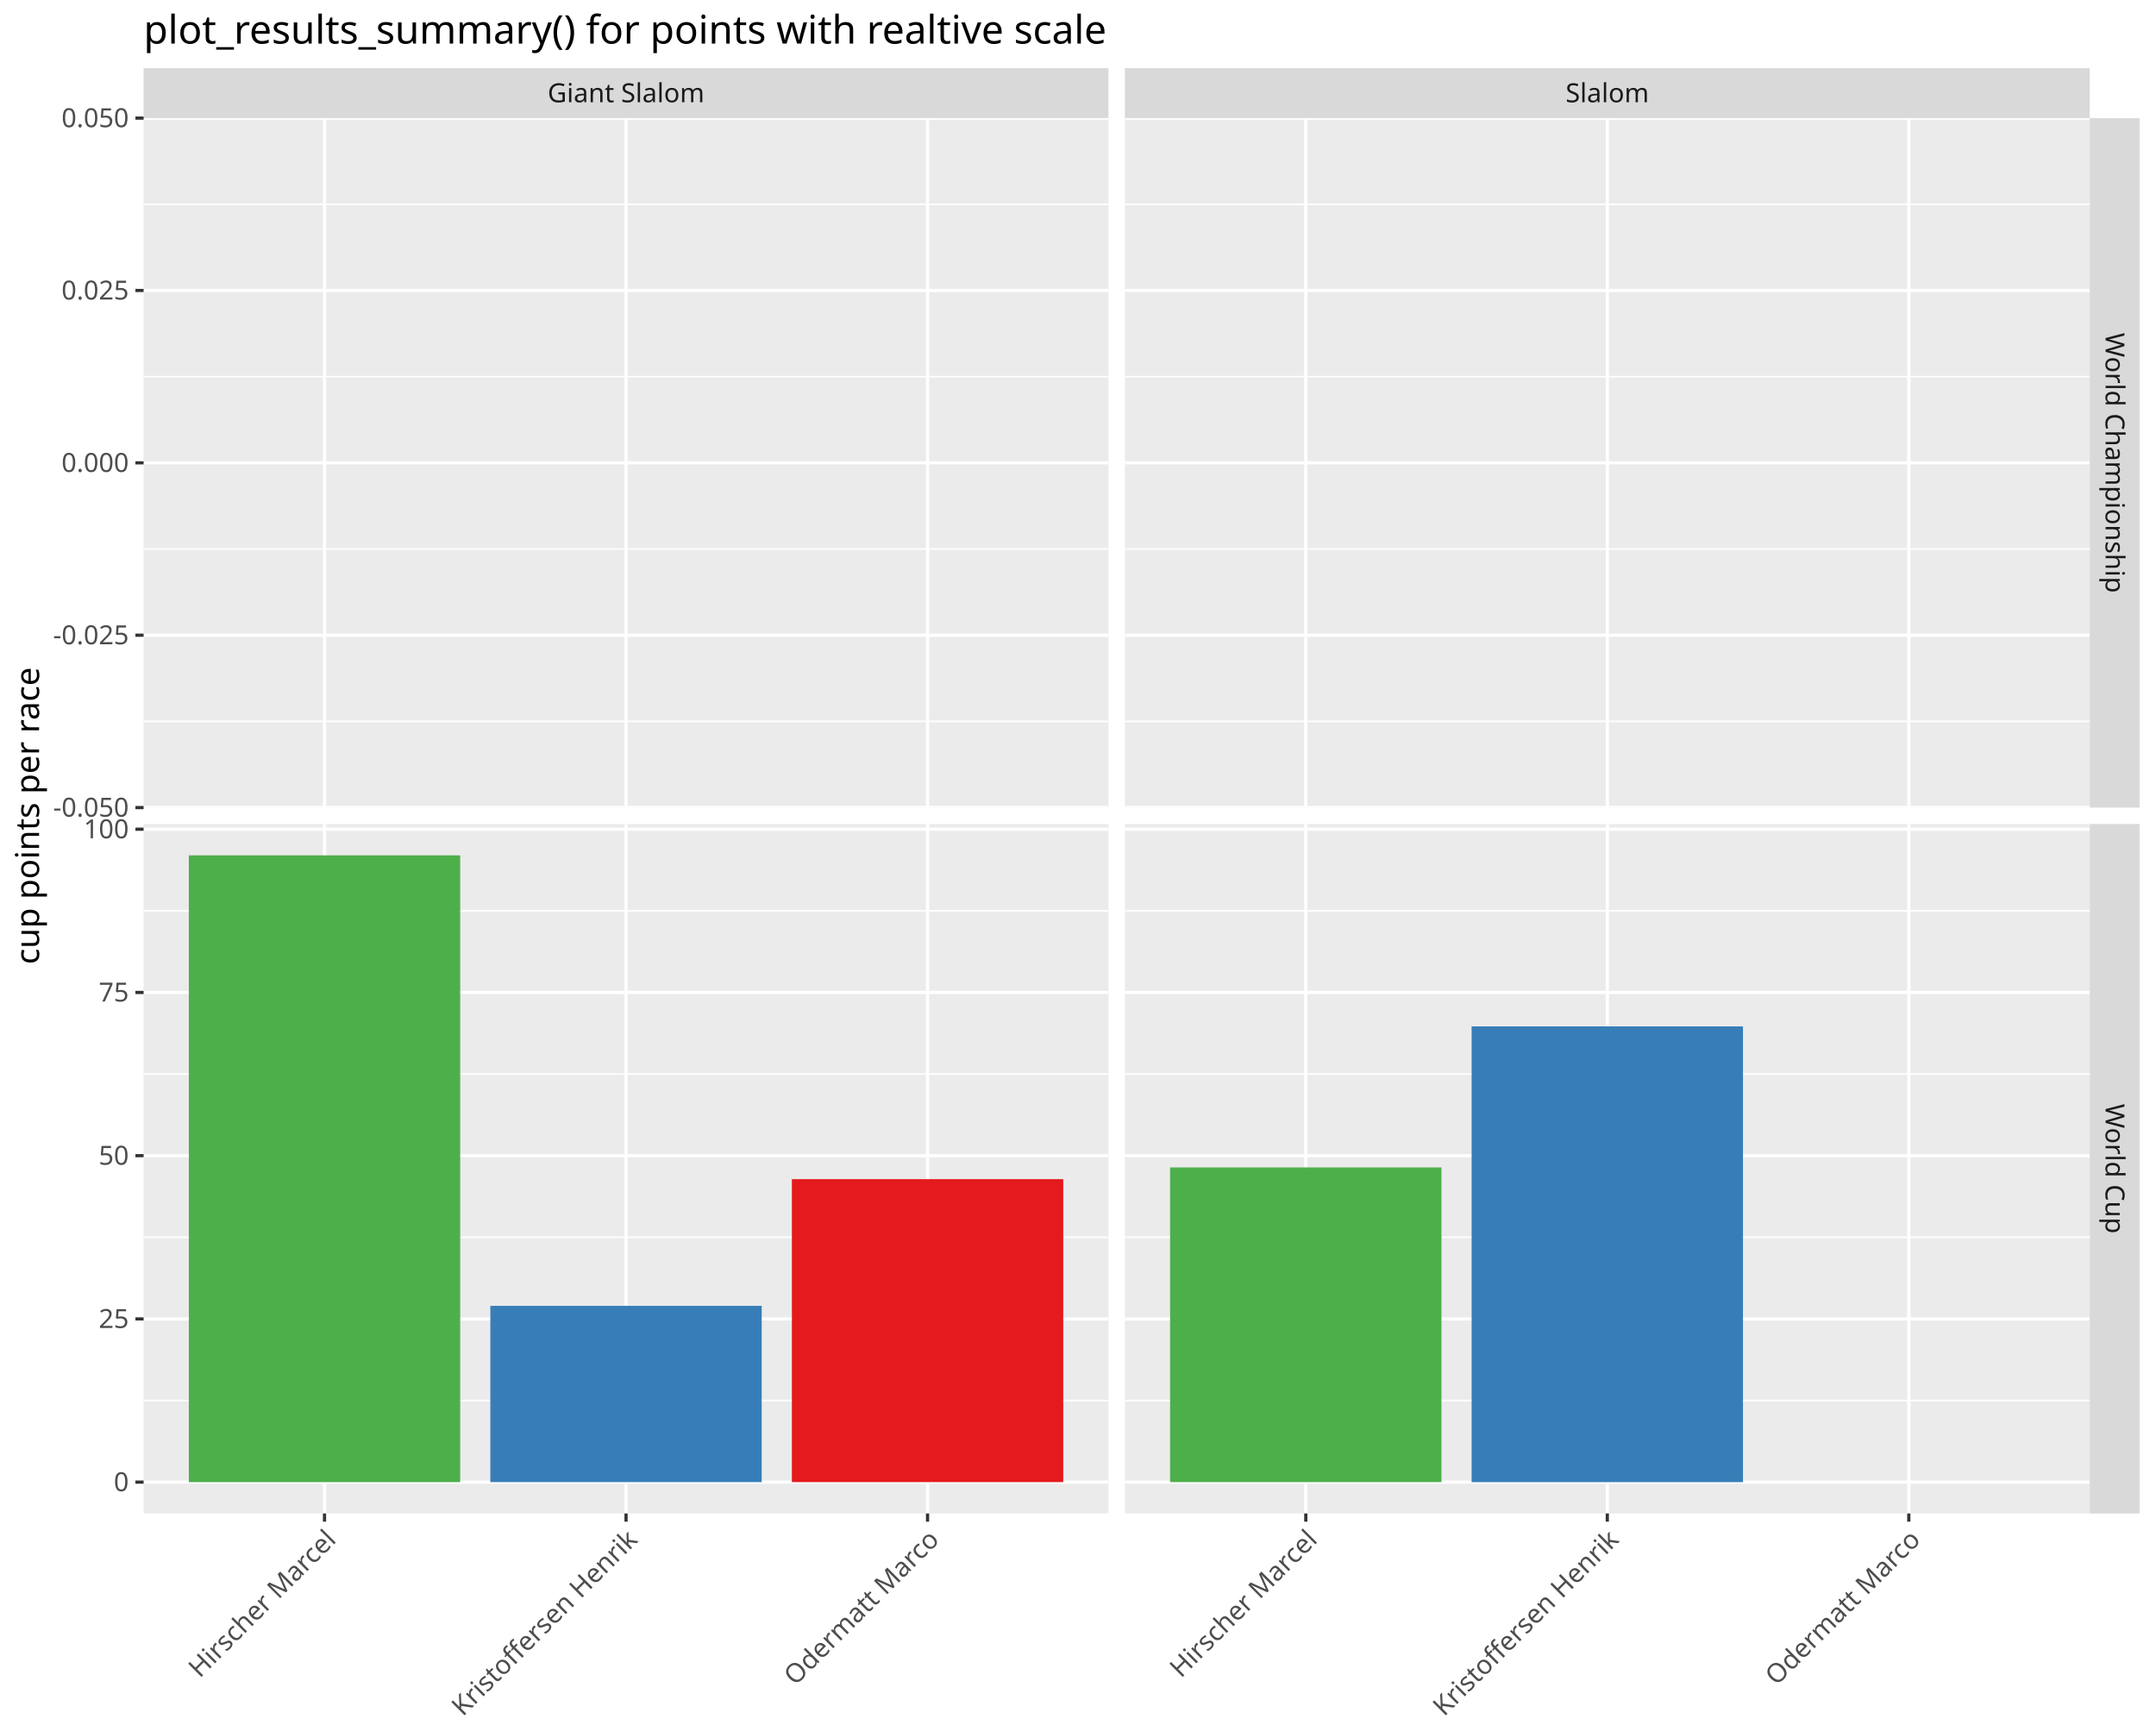
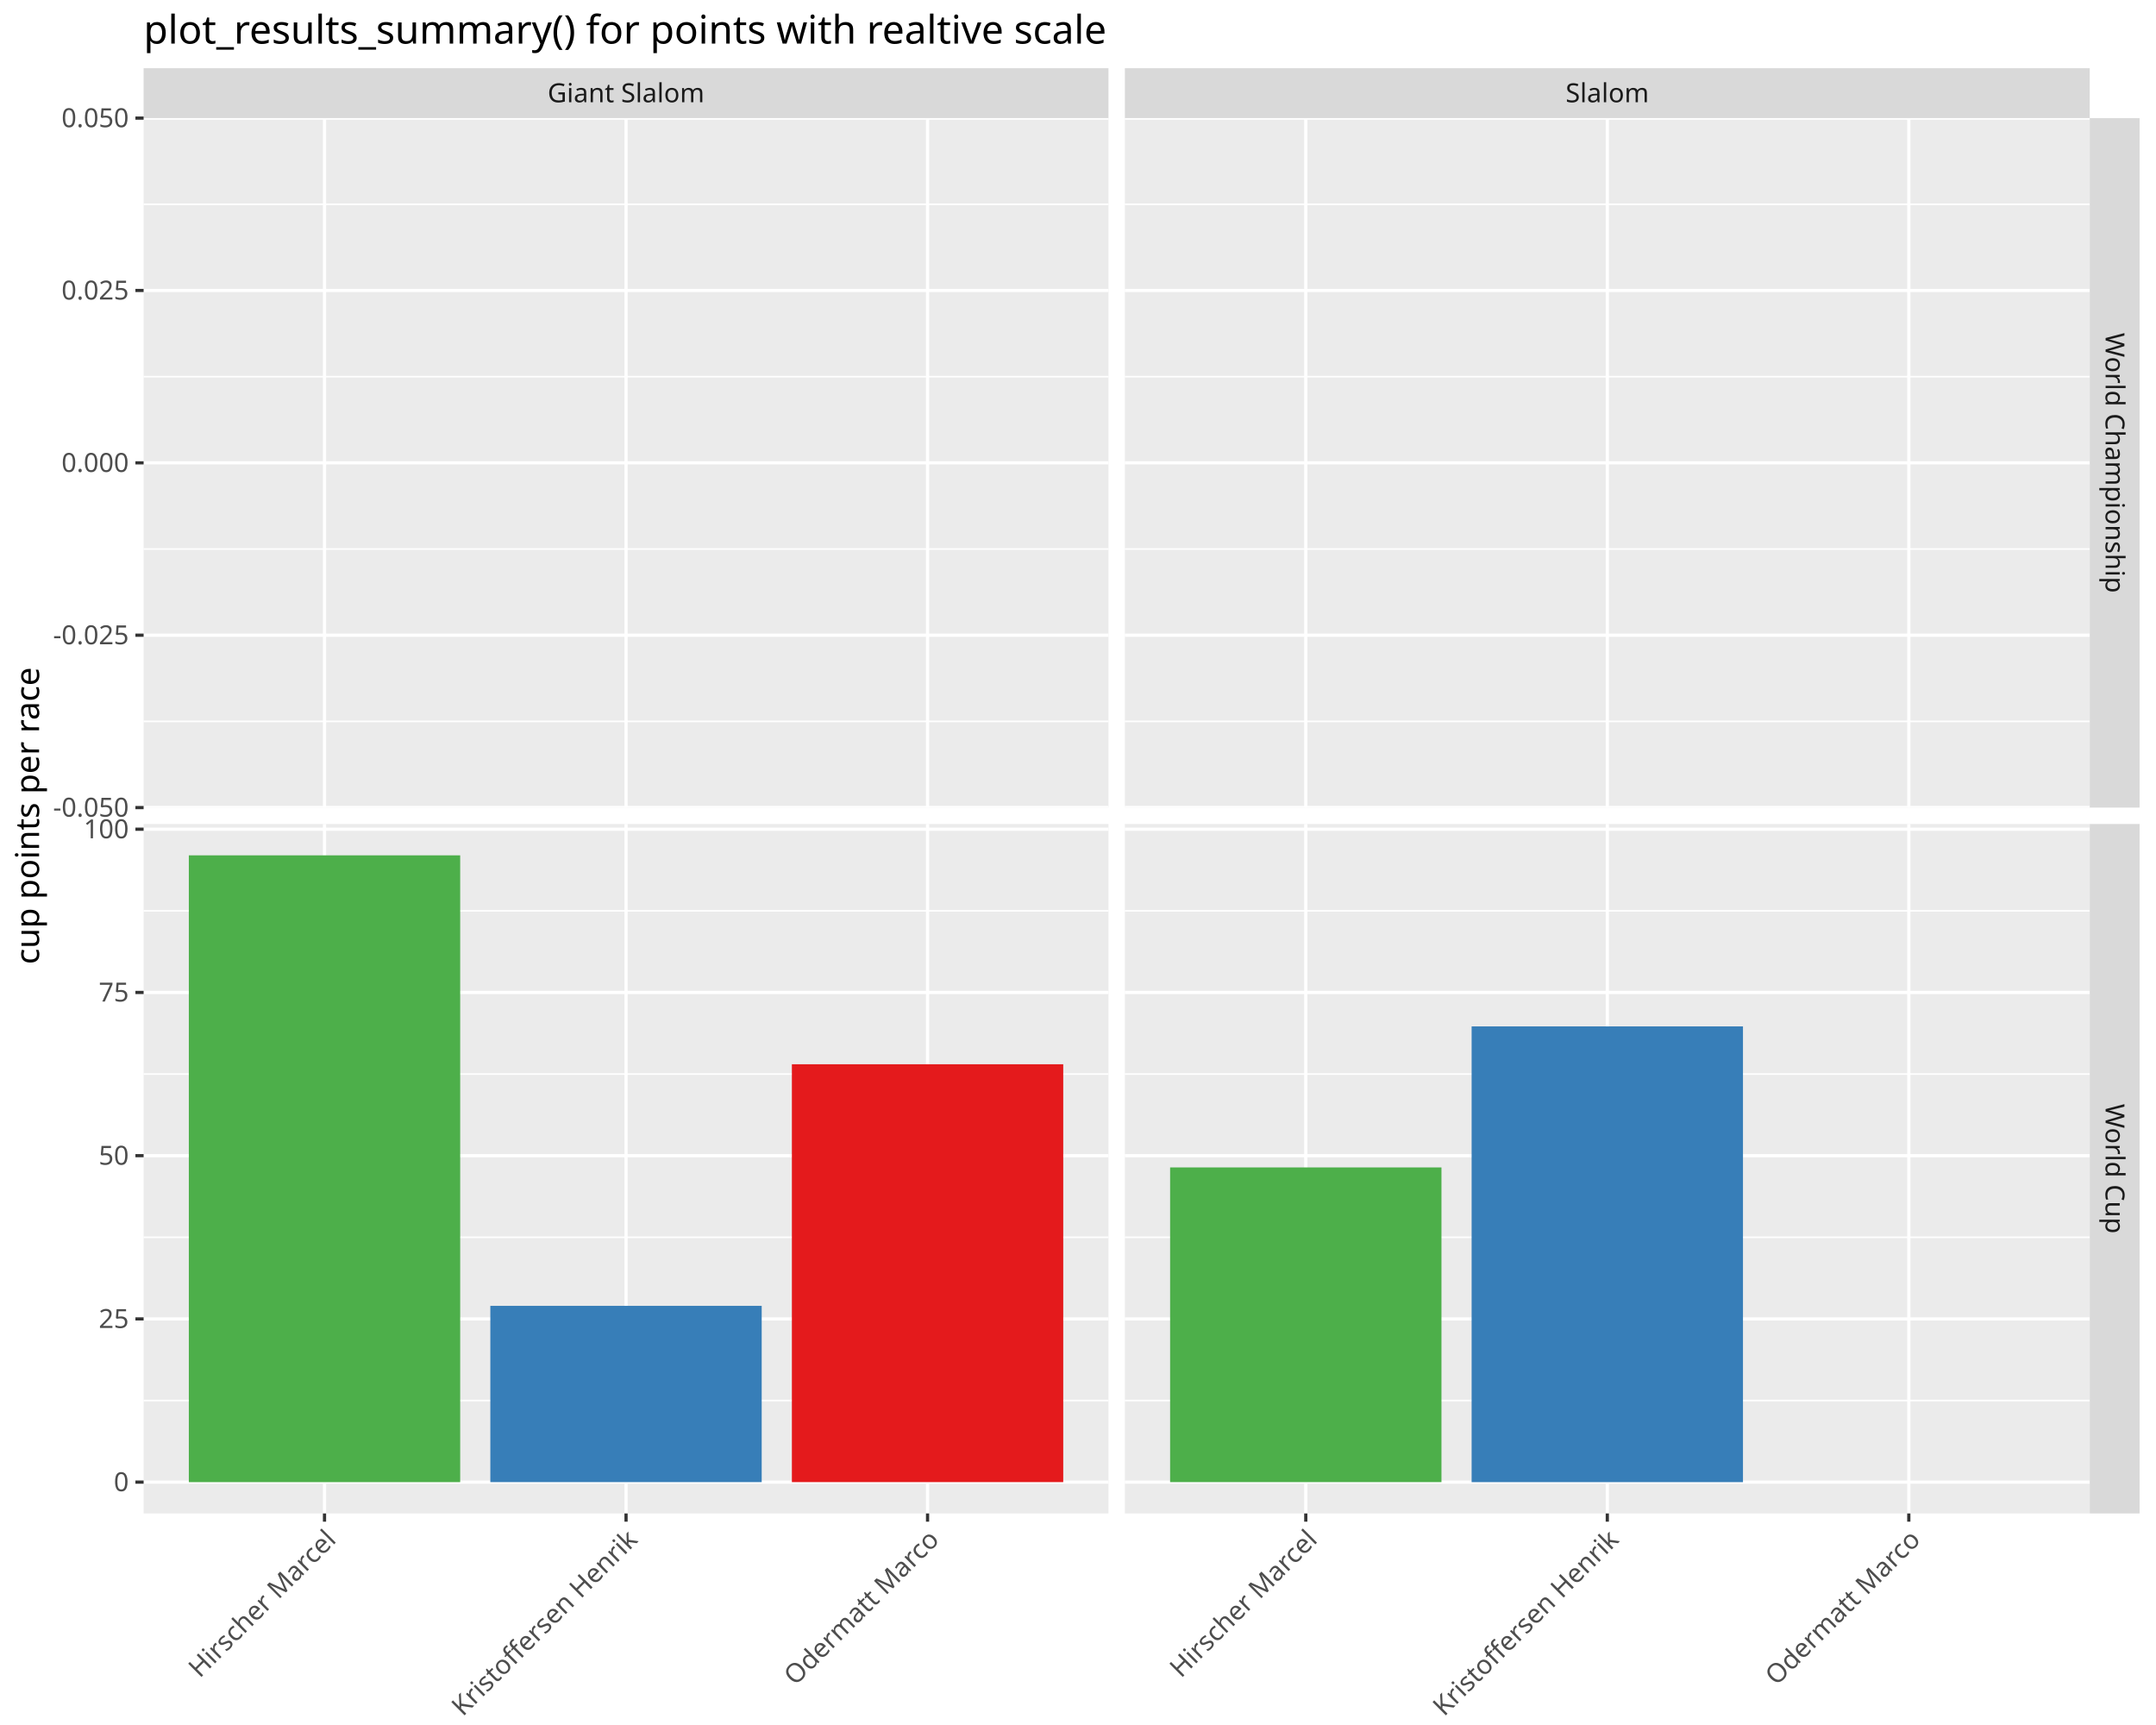
<svg xmlns="http://www.w3.org/2000/svg" class="svglite" data-engine-version="2.0" width="720.00pt" height="576.00pt" viewBox="0 0 720.00 576.00">
  <defs>
    <style type="text/css">
    .svglite line, .svglite polyline, .svglite polygon, .svglite path, .svglite rect, .svglite circle {
      fill: none;
      stroke: #000000;
      stroke-linecap: round;
      stroke-linejoin: round;
      stroke-miterlimit: 10.00;
    }
  </style>
  </defs>
  <rect width="100%" height="100%" style="stroke: none; fill: #FFFFFF;" />
  <defs>
    <clipPath id="cpMC4wMHw3MjAuMDB8MC4wMHw1NzYuMDA=">
      <rect x="0.00" y="0.00" width="720.00" height="576.00" />
    </clipPath>
  </defs>
  <g clip-path="url(#cpMC4wMHw3MjAuMDB8MC4wMHw1NzYuMDA=)">
    <rect x="-0" y="0.00" width="720.00" height="576.00" style="stroke-width: 1.07; stroke: #FFFFFF; fill: #FFFFFF;" />
  </g>
  <defs>
    <clipPath id="cpNDcuOTZ8MzcwLjE3fDM5LjQzfDI2OS42Ng==">
      <rect x="47.96" y="39.43" width="322.22" height="230.23" />
    </clipPath>
  </defs>
  <g clip-path="url(#cpNDcuOTZ8MzcwLjE3fDM5LjQzfDI2OS42Ng==)">
    <rect x="47.96" y="39.43" width="322.22" height="230.23" style="stroke-width: 1.07; stroke: none; fill: #EBEBEB;" />
    <polyline points="47.96,240.88 370.17,240.88 " style="stroke-width: 0.53; stroke: #FFFFFF; stroke-linecap: butt;" />
    <polyline points="47.96,183.33 370.17,183.33 " style="stroke-width: 0.53; stroke: #FFFFFF; stroke-linecap: butt;" />
    <polyline points="47.96,125.77 370.17,125.77 " style="stroke-width: 0.53; stroke: #FFFFFF; stroke-linecap: butt;" />
    <polyline points="47.96,68.21 370.17,68.21 " style="stroke-width: 0.53; stroke: #FFFFFF; stroke-linecap: butt;" />
    <polyline points="47.96,269.66 370.17,269.66 " style="stroke-width: 1.07; stroke: #FFFFFF; stroke-linecap: butt;" />
    <polyline points="47.96,212.10 370.17,212.10 " style="stroke-width: 1.07; stroke: #FFFFFF; stroke-linecap: butt;" />
    <polyline points="47.96,154.55 370.17,154.55 " style="stroke-width: 1.07; stroke: #FFFFFF; stroke-linecap: butt;" />
    <polyline points="47.96,96.99 370.17,96.99 " style="stroke-width: 1.07; stroke: #FFFFFF; stroke-linecap: butt;" />
    <polyline points="47.96,39.43 370.17,39.43 " style="stroke-width: 1.07; stroke: #FFFFFF; stroke-linecap: butt;" />
    <polyline points="108.37,269.66 108.37,39.43 " style="stroke-width: 1.07; stroke: #FFFFFF; stroke-linecap: butt;" />
    <polyline points="209.07,269.66 209.07,39.43 " style="stroke-width: 1.07; stroke: #FFFFFF; stroke-linecap: butt;" />
    <polyline points="309.76,269.66 309.76,39.43 " style="stroke-width: 1.07; stroke: #FFFFFF; stroke-linecap: butt;" />
    <rect x="264.45" y="154.55" width="90.62" height="0.00" style="stroke-width: 1.07; stroke: none; stroke-linecap: butt; stroke-linejoin: miter; fill: #E41A1C;" />
    <rect x="163.75" y="154.55" width="90.62" height="0.00" style="stroke-width: 1.07; stroke: none; stroke-linecap: butt; stroke-linejoin: miter; fill: #377EB8;" />
    <rect x="63.06" y="154.55" width="90.62" height="0.00" style="stroke-width: 1.07; stroke: none; stroke-linecap: butt; stroke-linejoin: miter; fill: #4DAF4A;" />
  </g>
  <g clip-path="url(#cpMC4wMHw3MjAuMDB8MC4wMHw1NzYuMDA=)">
</g>
  <defs>
    <clipPath id="cpNDcuOTZ8MzcwLjE3fDI3NS4xNHw1MDUuMzc=">
      <rect x="47.96" y="275.14" width="322.22" height="230.23" />
    </clipPath>
  </defs>
  <g clip-path="url(#cpNDcuOTZ8MzcwLjE3fDI3NS4xNHw1MDUuMzc=)">
    <rect x="47.96" y="275.14" width="322.22" height="230.23" style="stroke-width: 1.07; stroke: none; fill: #EBEBEB;" />
    <polyline points="47.96,467.65 370.17,467.65 " style="stroke-width: 0.53; stroke: #FFFFFF; stroke-linecap: butt;" />
    <polyline points="47.96,413.15 370.17,413.15 " style="stroke-width: 0.53; stroke: #FFFFFF; stroke-linecap: butt;" />
    <polyline points="47.96,358.64 370.17,358.64 " style="stroke-width: 0.53; stroke: #FFFFFF; stroke-linecap: butt;" />
    <polyline points="47.96,304.14 370.17,304.14 " style="stroke-width: 0.53; stroke: #FFFFFF; stroke-linecap: butt;" />
    <polyline points="47.96,494.90 370.17,494.90 " style="stroke-width: 1.07; stroke: #FFFFFF; stroke-linecap: butt;" />
    <polyline points="47.96,440.40 370.17,440.40 " style="stroke-width: 1.07; stroke: #FFFFFF; stroke-linecap: butt;" />
    <polyline points="47.96,385.89 370.17,385.89 " style="stroke-width: 1.07; stroke: #FFFFFF; stroke-linecap: butt;" />
    <polyline points="47.96,331.39 370.17,331.39 " style="stroke-width: 1.07; stroke: #FFFFFF; stroke-linecap: butt;" />
    <polyline points="47.96,276.88 370.17,276.88 " style="stroke-width: 1.07; stroke: #FFFFFF; stroke-linecap: butt;" />
    <polyline points="108.37,505.37 108.37,275.14 " style="stroke-width: 1.07; stroke: #FFFFFF; stroke-linecap: butt;" />
    <polyline points="209.07,505.37 209.07,275.14 " style="stroke-width: 1.07; stroke: #FFFFFF; stroke-linecap: butt;" />
    <polyline points="309.76,505.37 309.76,275.14 " style="stroke-width: 1.07; stroke: #FFFFFF; stroke-linecap: butt;" />
-     <rect x="264.45" y="393.74" width="90.62" height="101.16" style="stroke-width: 1.07; stroke: none; stroke-linecap: butt; stroke-linejoin: miter; fill: #E41A1C;" />
+     <rect x="264.45" y="355.37" width="90.62" height="139.53" style="stroke-width: 1.07; stroke: none; stroke-linecap: butt; stroke-linejoin: miter; fill: #E41A1C;" />
    <rect x="163.75" y="436.04" width="90.62" height="58.86" style="stroke-width: 1.07; stroke: none; stroke-linecap: butt; stroke-linejoin: miter; fill: #377EB8;" />
    <rect x="63.06" y="285.61" width="90.62" height="209.30" style="stroke-width: 1.07; stroke: none; stroke-linecap: butt; stroke-linejoin: miter; fill: #4DAF4A;" />
  </g>
  <g clip-path="url(#cpMC4wMHw3MjAuMDB8MC4wMHw1NzYuMDA=)">
</g>
  <defs>
    <clipPath id="cpMzc1LjY1fDY5Ny44N3wzOS40M3wyNjkuNjY=">
      <rect x="375.65" y="39.43" width="322.22" height="230.23" />
    </clipPath>
  </defs>
  <g clip-path="url(#cpMzc1LjY1fDY5Ny44N3wzOS40M3wyNjkuNjY=)">
    <rect x="375.65" y="39.43" width="322.22" height="230.23" style="stroke-width: 1.07; stroke: none; fill: #EBEBEB;" />
    <polyline points="375.65,240.88 697.87,240.88 " style="stroke-width: 0.53; stroke: #FFFFFF; stroke-linecap: butt;" />
    <polyline points="375.65,183.33 697.87,183.33 " style="stroke-width: 0.53; stroke: #FFFFFF; stroke-linecap: butt;" />
    <polyline points="375.65,125.77 697.87,125.77 " style="stroke-width: 0.53; stroke: #FFFFFF; stroke-linecap: butt;" />
    <polyline points="375.65,68.21 697.87,68.21 " style="stroke-width: 0.53; stroke: #FFFFFF; stroke-linecap: butt;" />
    <polyline points="375.65,269.66 697.87,269.66 " style="stroke-width: 1.07; stroke: #FFFFFF; stroke-linecap: butt;" />
    <polyline points="375.65,212.10 697.87,212.10 " style="stroke-width: 1.07; stroke: #FFFFFF; stroke-linecap: butt;" />
    <polyline points="375.65,154.55 697.87,154.55 " style="stroke-width: 1.07; stroke: #FFFFFF; stroke-linecap: butt;" />
    <polyline points="375.65,96.99 697.87,96.99 " style="stroke-width: 1.07; stroke: #FFFFFF; stroke-linecap: butt;" />
    <polyline points="375.65,39.43 697.87,39.43 " style="stroke-width: 1.07; stroke: #FFFFFF; stroke-linecap: butt;" />
    <polyline points="436.07,269.66 436.07,39.43 " style="stroke-width: 1.07; stroke: #FFFFFF; stroke-linecap: butt;" />
    <polyline points="536.76,269.66 536.76,39.43 " style="stroke-width: 1.07; stroke: #FFFFFF; stroke-linecap: butt;" />
    <polyline points="637.45,269.66 637.45,39.43 " style="stroke-width: 1.07; stroke: #FFFFFF; stroke-linecap: butt;" />
    <rect x="491.45" y="154.55" width="90.62" height="0.00" style="stroke-width: 1.07; stroke: none; stroke-linecap: butt; stroke-linejoin: miter; fill: #377EB8;" />
    <rect x="390.76" y="154.55" width="90.62" height="0.00" style="stroke-width: 1.07; stroke: none; stroke-linecap: butt; stroke-linejoin: miter; fill: #4DAF4A;" />
  </g>
  <g clip-path="url(#cpMC4wMHw3MjAuMDB8MC4wMHw1NzYuMDA=)">
</g>
  <defs>
    <clipPath id="cpMzc1LjY1fDY5Ny44N3wyNzUuMTR8NTA1LjM3">
      <rect x="375.65" y="275.14" width="322.22" height="230.23" />
    </clipPath>
  </defs>
  <g clip-path="url(#cpMzc1LjY1fDY5Ny44N3wyNzUuMTR8NTA1LjM3)">
    <rect x="375.65" y="275.14" width="322.22" height="230.23" style="stroke-width: 1.07; stroke: none; fill: #EBEBEB;" />
    <polyline points="375.65,467.65 697.87,467.65 " style="stroke-width: 0.53; stroke: #FFFFFF; stroke-linecap: butt;" />
    <polyline points="375.65,413.15 697.87,413.15 " style="stroke-width: 0.53; stroke: #FFFFFF; stroke-linecap: butt;" />
    <polyline points="375.65,358.64 697.87,358.64 " style="stroke-width: 0.53; stroke: #FFFFFF; stroke-linecap: butt;" />
    <polyline points="375.65,304.14 697.87,304.14 " style="stroke-width: 0.53; stroke: #FFFFFF; stroke-linecap: butt;" />
    <polyline points="375.65,494.90 697.87,494.90 " style="stroke-width: 1.07; stroke: #FFFFFF; stroke-linecap: butt;" />
    <polyline points="375.65,440.40 697.87,440.40 " style="stroke-width: 1.07; stroke: #FFFFFF; stroke-linecap: butt;" />
    <polyline points="375.65,385.89 697.87,385.89 " style="stroke-width: 1.07; stroke: #FFFFFF; stroke-linecap: butt;" />
    <polyline points="375.65,331.39 697.87,331.39 " style="stroke-width: 1.07; stroke: #FFFFFF; stroke-linecap: butt;" />
    <polyline points="375.65,276.88 697.87,276.88 " style="stroke-width: 1.07; stroke: #FFFFFF; stroke-linecap: butt;" />
    <polyline points="436.07,505.37 436.07,275.14 " style="stroke-width: 1.07; stroke: #FFFFFF; stroke-linecap: butt;" />
    <polyline points="536.76,505.37 536.76,275.14 " style="stroke-width: 1.07; stroke: #FFFFFF; stroke-linecap: butt;" />
    <polyline points="637.45,505.37 637.45,275.14 " style="stroke-width: 1.07; stroke: #FFFFFF; stroke-linecap: butt;" />
    <rect x="491.45" y="342.73" width="90.62" height="152.18" style="stroke-width: 1.07; stroke: none; stroke-linecap: butt; stroke-linejoin: miter; fill: #377EB8;" />
    <rect x="390.76" y="389.82" width="90.62" height="105.08" style="stroke-width: 1.07; stroke: none; stroke-linecap: butt; stroke-linejoin: miter; fill: #4DAF4A;" />
  </g>
  <g clip-path="url(#cpMC4wMHw3MjAuMDB8MC4wMHw1NzYuMDA=)">
</g>
  <defs>
    <clipPath id="cpNDcuOTZ8MzcwLjE3fDIyLjc4fDM5LjQz">
      <rect x="47.96" y="22.78" width="322.22" height="16.65" />
    </clipPath>
  </defs>
  <g clip-path="url(#cpNDcuOTZ8MzcwLjE3fDIyLjc4fDM5LjQz)">
    <rect x="47.96" y="22.78" width="322.22" height="16.65" style="stroke-width: 1.07; stroke: none; fill: #D9D9D9;" />
    <text x="209.07" y="34.14" text-anchor="middle" style="font-size: 8.80px; fill: #1A1A1A; font-family: sans;" textLength="50.38px" lengthAdjust="spacingAndGlyphs">Giant Slalom</text>
  </g>
  <g clip-path="url(#cpMC4wMHw3MjAuMDB8MC4wMHw1NzYuMDA=)">
</g>
  <defs>
    <clipPath id="cpMzc1LjY1fDY5Ny44N3wyMi43OHwzOS40Mw==">
      <rect x="375.65" y="22.78" width="322.22" height="16.65" />
    </clipPath>
  </defs>
  <g clip-path="url(#cpMzc1LjY1fDY5Ny44N3wyMi43OHwzOS40Mw==)">
    <rect x="375.65" y="22.78" width="322.22" height="16.65" style="stroke-width: 1.07; stroke: none; fill: #D9D9D9;" />
    <text x="536.76" y="34.14" text-anchor="middle" style="font-size: 8.80px; fill: #1A1A1A; font-family: sans;" textLength="26.90px" lengthAdjust="spacingAndGlyphs">Slalom</text>
  </g>
  <g clip-path="url(#cpMC4wMHw3MjAuMDB8MC4wMHw1NzYuMDA=)">
</g>
  <defs>
    <clipPath id="cpNjk3Ljg3fDcxNC41MnwzOS40M3wyNjkuNjY=">
      <rect x="697.87" y="39.43" width="16.65" height="230.23" />
    </clipPath>
  </defs>
  <g clip-path="url(#cpNjk3Ljg3fDcxNC41MnwzOS40M3wyNjkuNjY=)">
    <rect x="697.87" y="39.43" width="16.65" height="230.23" style="stroke-width: 1.07; stroke: none; fill: #D9D9D9;" />
    <text transform="translate(703.17,154.55) rotate(90)" text-anchor="middle" style="font-size: 8.80px; fill: #1A1A1A; font-family: sans;" textLength="81.69px" lengthAdjust="spacingAndGlyphs">World Championship</text>
  </g>
  <g clip-path="url(#cpMC4wMHw3MjAuMDB8MC4wMHw1NzYuMDA=)">
</g>
  <defs>
    <clipPath id="cpNjk3Ljg3fDcxNC41MnwyNzUuMTR8NTA1LjM3">
      <rect x="697.87" y="275.14" width="16.65" height="230.23" />
    </clipPath>
  </defs>
  <g clip-path="url(#cpNjk3Ljg3fDcxNC41MnwyNzUuMTR8NTA1LjM3)">
    <rect x="697.87" y="275.14" width="16.65" height="230.23" style="stroke-width: 1.07; stroke: none; fill: #D9D9D9;" />
    <text transform="translate(703.17,390.25) rotate(90)" text-anchor="middle" style="font-size: 8.80px; fill: #1A1A1A; font-family: sans;" textLength="41.57px" lengthAdjust="spacingAndGlyphs">World Cup</text>
  </g>
  <g clip-path="url(#cpMC4wMHw3MjAuMDB8MC4wMHw1NzYuMDA=)">
    <polyline points="108.37,508.11 108.37,505.37 " style="stroke-width: 1.07; stroke: #333333; stroke-linecap: butt;" />
    <polyline points="209.07,508.11 209.07,505.37 " style="stroke-width: 1.07; stroke: #333333; stroke-linecap: butt;" />
    <polyline points="309.76,508.11 309.76,505.37 " style="stroke-width: 1.07; stroke: #333333; stroke-linecap: butt;" />
    <text transform="translate(112.66,514.58) rotate(-45)" text-anchor="end" style="font-size: 8.80px; fill: #4D4D4D; font-family: sans;" textLength="61.62px" lengthAdjust="spacingAndGlyphs">Hirscher Marcel</text>
    <text transform="translate(213.35,514.58) rotate(-45)" text-anchor="end" style="font-size: 8.80px; fill: #4D4D4D; font-family: sans;" textLength="77.28px" lengthAdjust="spacingAndGlyphs">Kristoffersen Henrik</text>
    <text transform="translate(314.04,514.58) rotate(-45)" text-anchor="end" style="font-size: 8.80px; fill: #4D4D4D; font-family: sans;" textLength="63.59px" lengthAdjust="spacingAndGlyphs">Odermatt Marco</text>
    <polyline points="436.07,508.11 436.07,505.37 " style="stroke-width: 1.07; stroke: #333333; stroke-linecap: butt;" />
    <polyline points="536.76,508.11 536.76,505.37 " style="stroke-width: 1.07; stroke: #333333; stroke-linecap: butt;" />
    <polyline points="637.45,508.11 637.45,505.37 " style="stroke-width: 1.07; stroke: #333333; stroke-linecap: butt;" />
    <text transform="translate(440.35,514.58) rotate(-45)" text-anchor="end" style="font-size: 8.80px; fill: #4D4D4D; font-family: sans;" textLength="61.62px" lengthAdjust="spacingAndGlyphs">Hirscher Marcel</text>
    <text transform="translate(541.04,514.58) rotate(-45)" text-anchor="end" style="font-size: 8.80px; fill: #4D4D4D; font-family: sans;" textLength="77.28px" lengthAdjust="spacingAndGlyphs">Kristoffersen Henrik</text>
    <text transform="translate(641.74,514.58) rotate(-45)" text-anchor="end" style="font-size: 8.80px; fill: #4D4D4D; font-family: sans;" textLength="63.59px" lengthAdjust="spacingAndGlyphs">Odermatt Marco</text>
    <text x="43.03" y="272.69" text-anchor="end" style="font-size: 8.80px; fill: #4D4D4D; font-family: sans;" textLength="24.95px" lengthAdjust="spacingAndGlyphs">-0.050</text>
    <text x="43.03" y="215.13" text-anchor="end" style="font-size: 8.80px; fill: #4D4D4D; font-family: sans;" textLength="24.95px" lengthAdjust="spacingAndGlyphs">-0.025</text>
    <text x="43.03" y="157.58" text-anchor="end" style="font-size: 8.80px; fill: #4D4D4D; font-family: sans;" textLength="22.02px" lengthAdjust="spacingAndGlyphs">0.000</text>
    <text x="43.03" y="100.02" text-anchor="end" style="font-size: 8.80px; fill: #4D4D4D; font-family: sans;" textLength="22.02px" lengthAdjust="spacingAndGlyphs">0.025</text>
    <text x="43.03" y="42.46" text-anchor="end" style="font-size: 8.80px; fill: #4D4D4D; font-family: sans;" textLength="22.02px" lengthAdjust="spacingAndGlyphs">0.050</text>
    <polyline points="45.22,269.66 47.96,269.66 " style="stroke-width: 1.07; stroke: #333333; stroke-linecap: butt;" />
    <polyline points="45.22,212.10 47.96,212.10 " style="stroke-width: 1.07; stroke: #333333; stroke-linecap: butt;" />
    <polyline points="45.22,154.55 47.96,154.55 " style="stroke-width: 1.07; stroke: #333333; stroke-linecap: butt;" />
    <polyline points="45.22,96.99 47.96,96.99 " style="stroke-width: 1.07; stroke: #333333; stroke-linecap: butt;" />
    <polyline points="45.22,39.43 47.96,39.43 " style="stroke-width: 1.07; stroke: #333333; stroke-linecap: butt;" />
    <text x="43.03" y="497.93" text-anchor="end" style="font-size: 8.80px; fill: #4D4D4D; font-family: sans;" textLength="4.89px" lengthAdjust="spacingAndGlyphs">0</text>
    <text x="43.03" y="443.43" text-anchor="end" style="font-size: 8.80px; fill: #4D4D4D; font-family: sans;" textLength="9.79px" lengthAdjust="spacingAndGlyphs">25</text>
    <text x="43.03" y="388.92" text-anchor="end" style="font-size: 8.80px; fill: #4D4D4D; font-family: sans;" textLength="9.79px" lengthAdjust="spacingAndGlyphs">50</text>
    <text x="43.03" y="334.42" text-anchor="end" style="font-size: 8.80px; fill: #4D4D4D; font-family: sans;" textLength="9.79px" lengthAdjust="spacingAndGlyphs">75</text>
    <text x="43.03" y="279.91" text-anchor="end" style="font-size: 8.80px; fill: #4D4D4D; font-family: sans;" textLength="14.68px" lengthAdjust="spacingAndGlyphs">100</text>
    <polyline points="45.22,494.90 47.96,494.90 " style="stroke-width: 1.07; stroke: #333333; stroke-linecap: butt;" />
    <polyline points="45.22,440.40 47.96,440.40 " style="stroke-width: 1.07; stroke: #333333; stroke-linecap: butt;" />
    <polyline points="45.22,385.89 47.96,385.89 " style="stroke-width: 1.07; stroke: #333333; stroke-linecap: butt;" />
    <polyline points="45.22,331.39 47.96,331.39 " style="stroke-width: 1.07; stroke: #333333; stroke-linecap: butt;" />
    <polyline points="45.22,276.88 47.96,276.88 " style="stroke-width: 1.07; stroke: #333333; stroke-linecap: butt;" />
    <text transform="translate(13.05,272.40) rotate(-90)" text-anchor="middle" style="font-size: 11.00px; font-family: sans;" textLength="93.57px" lengthAdjust="spacingAndGlyphs">cup points per race</text>
    <text x="47.96" y="14.56" style="font-size: 13.20px; font-family: sans;" textLength="303.76px" lengthAdjust="spacingAndGlyphs">plot_results_summary() for points with realtive scale</text>
  </g>
</svg>
